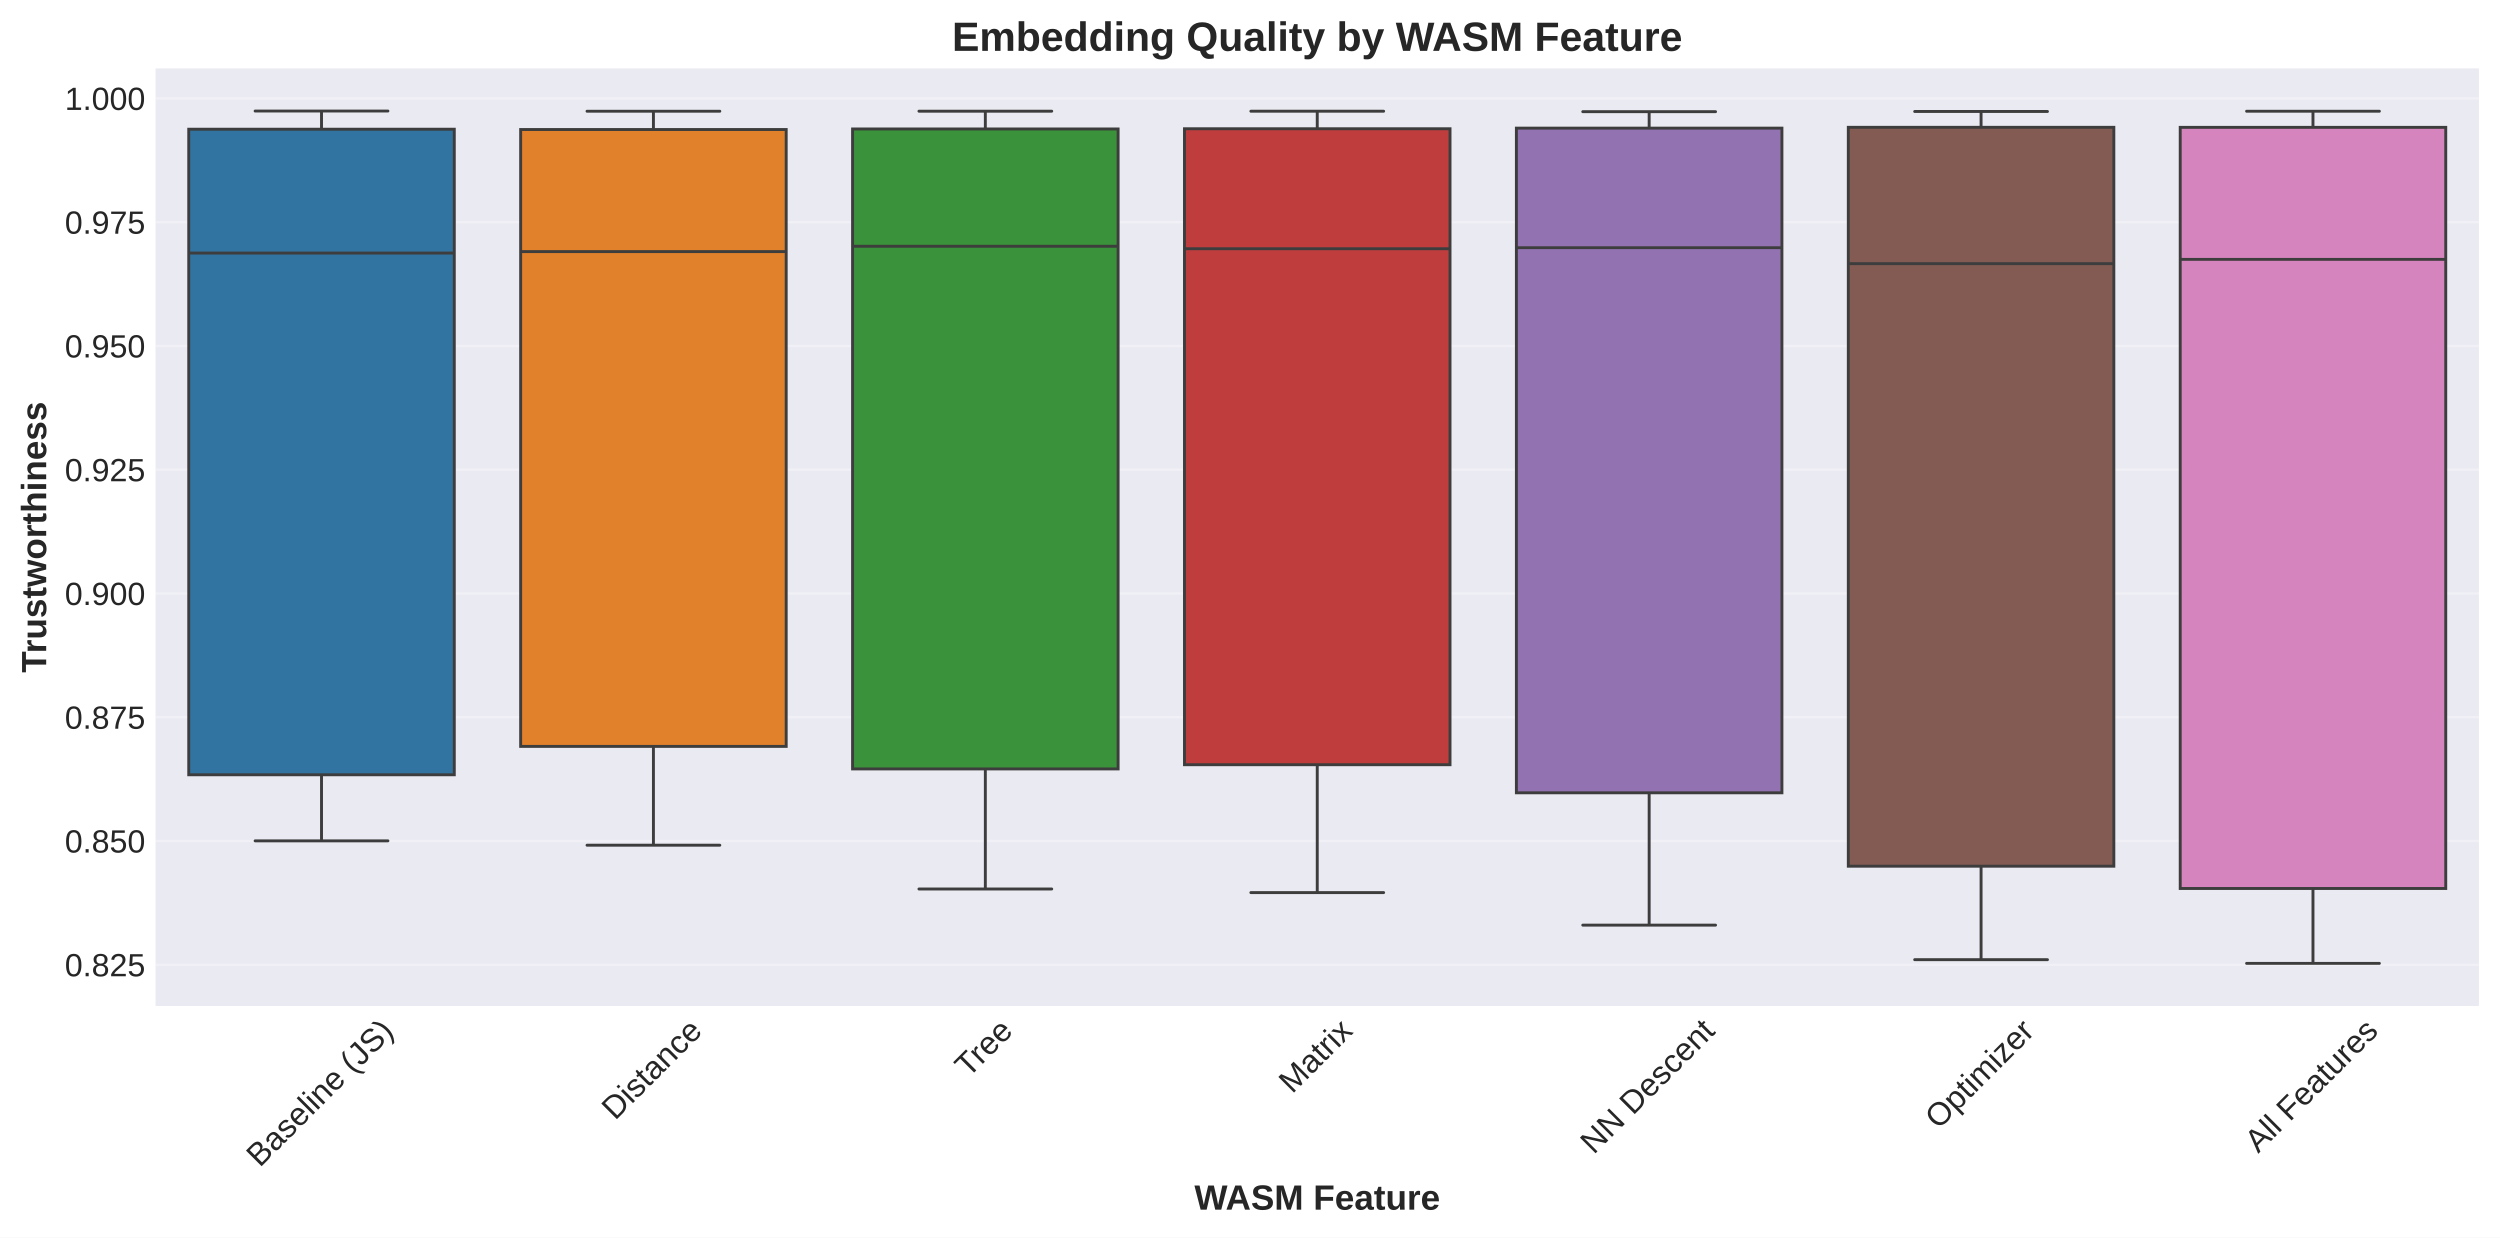
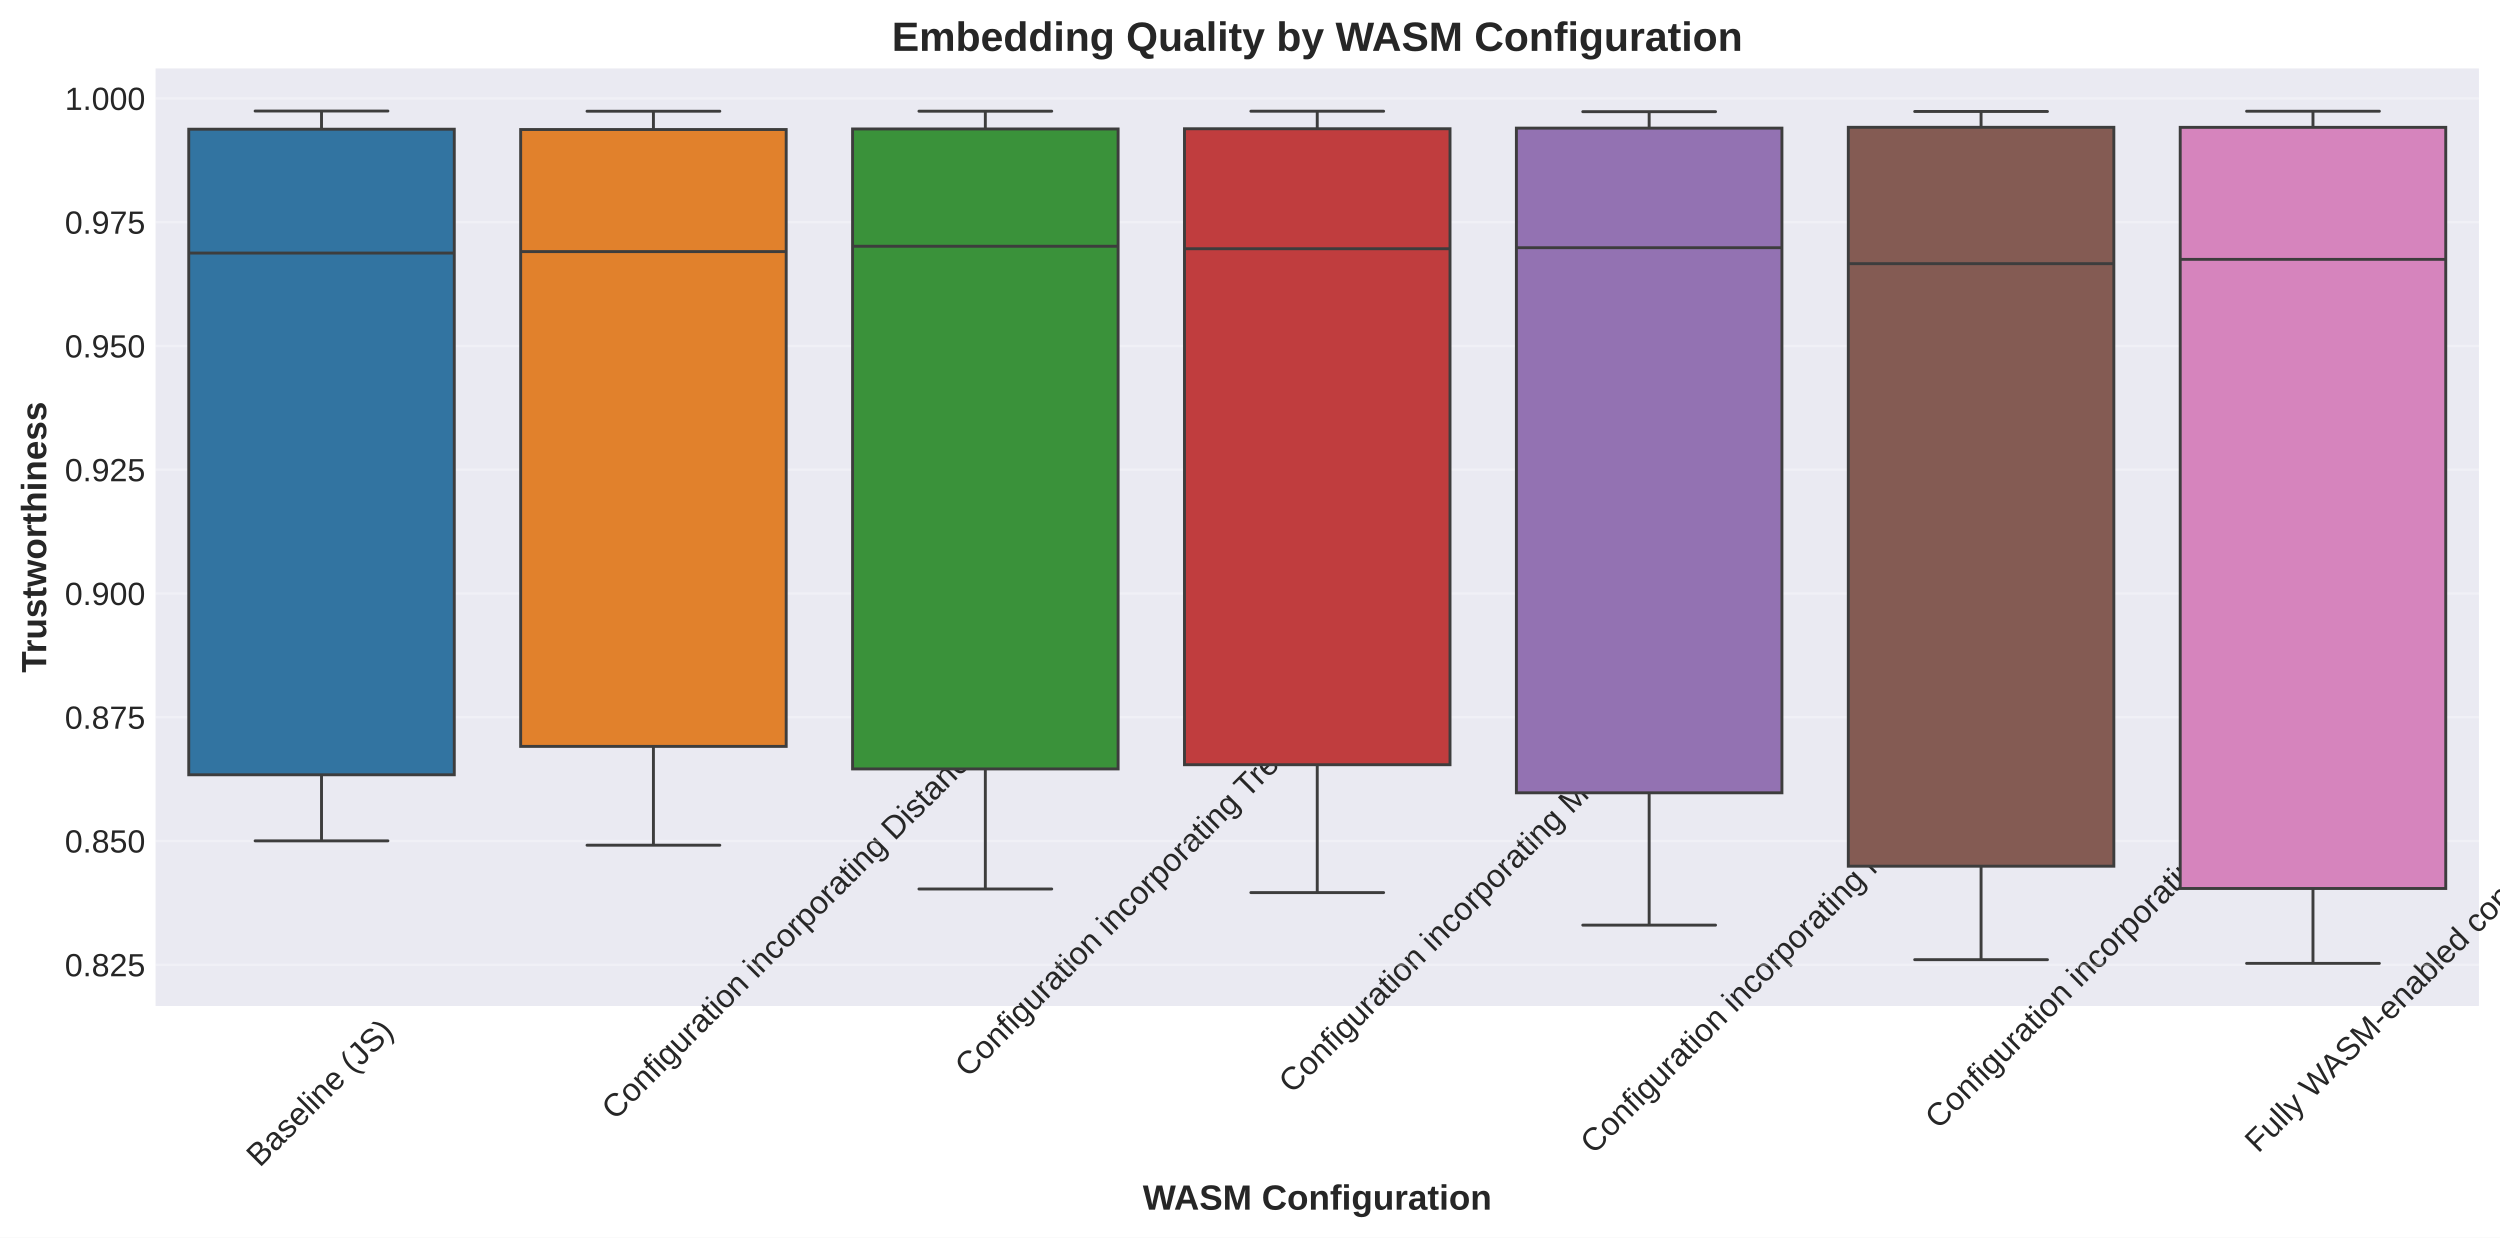
<svg xmlns="http://www.w3.org/2000/svg" width="854.692pt" height="423.132pt" viewBox="0 0 854.692 423.132" version="1.1">
  <defs>
    <style type="text/css">*{stroke-linejoin: round; stroke-linecap: butt}</style>
  </defs>
  <g id="figure_1">
    <g id="patch_1">
      <path d="M 0 423.132  L 854.692 423.132  L 854.692 -0  L 0 -0  z " style="fill: #ffffff" />
    </g>
    <g id="axes_1">
      <g id="patch_2">
        <path d="M 53.182 343.922  L 847.492 343.922  L 847.492 23.392  L 53.182 23.392  z " style="fill: #eaeaf2" />
      </g>
      <g id="matplotlib.axis_1">
        <g id="xtick_1">
          <g id="line2d_1" />
          <g id="text_1">
            <text style="font-size: 11px; font-family: 'Arial', 'Liberation Sans', 'DejaVu Sans', 'Bitstream Vera Sans', sans-serif; fill: #262626" transform="translate(88.80389 399.3372) rotate(-45)">Baseline (JS)</text>
          </g>
        </g>
        <g id="xtick_2">
          <g id="line2d_2" />
          <g id="text_2">
-             <text style="font-size: 11px; font-family: 'Arial', 'Liberation Sans', 'DejaVu Sans', 'Bitstream Vera Sans', sans-serif; fill: #262626" transform="translate(210.2713 383.2498) rotate(-45)">Distance</text>
+             <text style="font-size: 11px; font-family: 'Arial', 'Liberation Sans', 'DejaVu Sans', 'Bitstream Vera Sans', sans-serif; fill: #262626" transform="translate(210.2713 383.2498) rotate(-45)">Configuration incorporating Distance</text>
          </g>
        </g>
        <g id="xtick_3">
          <g id="line2d_3" />
          <g id="text_3">
-             <text style="font-size: 11px; font-family: 'Arial', 'Liberation Sans', 'DejaVu Sans', 'Bitstream Vera Sans', sans-serif; fill: #262626" transform="translate(331.0246 368.6888) rotate(-45)">Tree</text>
+             <text style="font-size: 11px; font-family: 'Arial', 'Liberation Sans', 'DejaVu Sans', 'Bitstream Vera Sans', sans-serif; fill: #262626" transform="translate(331.0246 368.6888) rotate(-45)">Configuration incorporating Tree</text>
          </g>
        </g>
        <g id="xtick_4">
          <g id="line2d_4" />
          <g id="text_4">
-             <text style="font-size: 11px; font-family: 'Arial', 'Liberation Sans', 'DejaVu Sans', 'Bitstream Vera Sans', sans-serif; fill: #262626" transform="translate(441.7611 374.1615) rotate(-45)">Matrix</text>
+             <text style="font-size: 11px; font-family: 'Arial', 'Liberation Sans', 'DejaVu Sans', 'Bitstream Vera Sans', sans-serif; fill: #262626" transform="translate(441.7611 374.1615) rotate(-45)">Configuration incorporating Matrix</text>
          </g>
        </g>
        <g id="xtick_5">
          <g id="line2d_5" />
          <g id="text_5">
-             <text style="font-size: 11px; font-family: 'Arial', 'Liberation Sans', 'DejaVu Sans', 'Bitstream Vera Sans', sans-serif; fill: #262626" transform="translate(544.8562 394.917) rotate(-45)">NN Descent</text>
+             <text style="font-size: 11px; font-family: 'Arial', 'Liberation Sans', 'DejaVu Sans', 'Bitstream Vera Sans', sans-serif; fill: #262626" transform="translate(544.8562 394.917) rotate(-45)">Configuration incorporating NN Descent</text>
          </g>
        </g>
        <g id="xtick_6">
          <g id="line2d_6" />
          <g id="text_6">
-             <text style="font-size: 11px; font-family: 'Arial', 'Liberation Sans', 'DejaVu Sans', 'Bitstream Vera Sans', sans-serif; fill: #262626" transform="translate(662.7049 386.3647) rotate(-45)">Optimizer</text>
+             <text style="font-size: 11px; font-family: 'Arial', 'Liberation Sans', 'DejaVu Sans', 'Bitstream Vera Sans', sans-serif; fill: #262626" transform="translate(662.7049 386.3647) rotate(-45)">Configuration incorporating Optimizer</text>
          </g>
        </g>
        <g id="xtick_7">
          <g id="line2d_7" />
          <g id="text_7">
-             <text style="font-size: 11px; font-family: 'Arial', 'Liberation Sans', 'DejaVu Sans', 'Bitstream Vera Sans', sans-serif; fill: #262626" transform="translate(772.017 394.4868) rotate(-45)">All Features</text>
+             <text style="font-size: 11px; font-family: 'Arial', 'Liberation Sans', 'DejaVu Sans', 'Bitstream Vera Sans', sans-serif; fill: #262626" transform="translate(772.017 394.4868) rotate(-45)">Fully WASM-enabled configuration</text>
          </g>
        </g>
        <g id="text_8">
-           <text style="font-weight: 700; font-size: 12px; font-family: 'Arial', 'Liberation Sans', 'DejaVu Sans', 'Bitstream Vera Sans', sans-serif; text-anchor: middle; fill: #262626" x="450.337" y="413.564" transform="rotate(-0 450.3366 413.5637)">WASM Feature</text>
+           <text style="font-weight: 700; font-size: 12px; font-family: 'Arial', 'Liberation Sans', 'DejaVu Sans', 'Bitstream Vera Sans', sans-serif; text-anchor: middle; fill: #262626" x="450.337" y="413.564" transform="rotate(-0 450.3366 413.5637)">WASM Configuration</text>
        </g>
      </g>
      <g id="matplotlib.axis_2">
        <g id="ytick_1">
          <g id="line2d_8">
            <path d="M 53.182 329.839  L 847.492 329.839  " clip-path="url(#p36bb0f7f4e)" style="fill: none; stroke: #ffffff; stroke-opacity: 0.3; stroke-width: 0.8; stroke-linecap: round" />
          </g>
          <g id="line2d_9" />
          <g id="text_9">
            <text style="font-size: 11px; font-family: 'Arial', 'Liberation Sans', 'DejaVu Sans', 'Bitstream Vera Sans', sans-serif; text-anchor: end; fill: #262626" x="49.682" y="333.776" transform="rotate(-0 49.68156 333.7762)">0.825</text>
          </g>
        </g>
        <g id="ytick_2">
          <g id="line2d_10">
            <path d="M 53.182 287.526  L 847.492 287.526  " clip-path="url(#p36bb0f7f4e)" style="fill: none; stroke: #ffffff; stroke-opacity: 0.3; stroke-width: 0.8; stroke-linecap: round" />
          </g>
          <g id="line2d_11" />
          <g id="text_10">
            <text style="font-size: 11px; font-family: 'Arial', 'Liberation Sans', 'DejaVu Sans', 'Bitstream Vera Sans', sans-serif; text-anchor: end; fill: #262626" x="49.682" y="291.463" transform="rotate(-0 49.68156 291.4631)">0.850</text>
          </g>
        </g>
        <g id="ytick_3">
          <g id="line2d_12">
            <path d="M 53.182 245.213  L 847.492 245.213  " clip-path="url(#p36bb0f7f4e)" style="fill: none; stroke: #ffffff; stroke-opacity: 0.3; stroke-width: 0.8; stroke-linecap: round" />
          </g>
          <g id="line2d_13" />
          <g id="text_11">
            <text style="font-size: 11px; font-family: 'Arial', 'Liberation Sans', 'DejaVu Sans', 'Bitstream Vera Sans', sans-serif; text-anchor: end; fill: #262626" x="49.682" y="249.15" transform="rotate(-0 49.68156 249.15)">0.875</text>
          </g>
        </g>
        <g id="ytick_4">
          <g id="line2d_14">
            <path d="M 53.182 202.9  L 847.492 202.9  " clip-path="url(#p36bb0f7f4e)" style="fill: none; stroke: #ffffff; stroke-opacity: 0.3; stroke-width: 0.8; stroke-linecap: round" />
          </g>
          <g id="line2d_15" />
          <g id="text_12">
            <text style="font-size: 11px; font-family: 'Arial', 'Liberation Sans', 'DejaVu Sans', 'Bitstream Vera Sans', sans-serif; text-anchor: end; fill: #262626" x="49.682" y="206.837" transform="rotate(-0 49.68156 206.8369)">0.900</text>
          </g>
        </g>
        <g id="ytick_5">
          <g id="line2d_16">
            <path d="M 53.182 160.587  L 847.492 160.587  " clip-path="url(#p36bb0f7f4e)" style="fill: none; stroke: #ffffff; stroke-opacity: 0.3; stroke-width: 0.8; stroke-linecap: round" />
          </g>
          <g id="line2d_17" />
          <g id="text_13">
            <text style="font-size: 11px; font-family: 'Arial', 'Liberation Sans', 'DejaVu Sans', 'Bitstream Vera Sans', sans-serif; text-anchor: end; fill: #262626" x="49.682" y="164.524" transform="rotate(-0 49.68156 164.5238)">0.925</text>
          </g>
        </g>
        <g id="ytick_6">
          <g id="line2d_18">
            <path d="M 53.182 118.274  L 847.492 118.274  " clip-path="url(#p36bb0f7f4e)" style="fill: none; stroke: #ffffff; stroke-opacity: 0.3; stroke-width: 0.8; stroke-linecap: round" />
          </g>
          <g id="line2d_19" />
          <g id="text_14">
            <text style="font-size: 11px; font-family: 'Arial', 'Liberation Sans', 'DejaVu Sans', 'Bitstream Vera Sans', sans-serif; text-anchor: end; fill: #262626" x="49.682" y="122.211" transform="rotate(-0 49.68156 122.2107)">0.950</text>
          </g>
        </g>
        <g id="ytick_7">
          <g id="line2d_20">
            <path d="M 53.182 75.961  L 847.492 75.961  " clip-path="url(#p36bb0f7f4e)" style="fill: none; stroke: #ffffff; stroke-opacity: 0.3; stroke-width: 0.8; stroke-linecap: round" />
          </g>
          <g id="line2d_21" />
          <g id="text_15">
            <text style="font-size: 11px; font-family: 'Arial', 'Liberation Sans', 'DejaVu Sans', 'Bitstream Vera Sans', sans-serif; text-anchor: end; fill: #262626" x="49.682" y="79.898" transform="rotate(-0 49.68156 79.89763)">0.975</text>
          </g>
        </g>
        <g id="ytick_8">
          <g id="line2d_22">
            <path d="M 53.182 33.648  L 847.492 33.648  " clip-path="url(#p36bb0f7f4e)" style="fill: none; stroke: #ffffff; stroke-opacity: 0.3; stroke-width: 0.8; stroke-linecap: round" />
          </g>
          <g id="line2d_23" />
          <g id="text_16">
            <text style="font-size: 11px; font-family: 'Arial', 'Liberation Sans', 'DejaVu Sans', 'Bitstream Vera Sans', sans-serif; text-anchor: end; fill: #262626" x="49.682" y="37.585" transform="rotate(-0 49.68156 37.58454)">1.000</text>
          </g>
        </g>
        <g id="text_17">
          <text style="font-weight: 700; font-size: 12px; font-family: 'Arial', 'Liberation Sans', 'DejaVu Sans', 'Bitstream Vera Sans', sans-serif; text-anchor: middle; fill: #262626" x="15.789" y="183.657" transform="rotate(-90 15.78937 183.6566)">Trustworthiness</text>
        </g>
      </g>
      <g id="patch_3">
        <path d="M 64.529 264.879  L 155.307 264.879  L 155.307 44.176  L 64.529 44.176  L 64.529 264.879  z " clip-path="url(#p36bb0f7f4e)" style="fill: #3274a1; stroke: #3d3d3d; stroke-linejoin: miter" />
      </g>
      <g id="line2d_24">
        <path d="M 109.918 264.879  L 109.918 287.469  " clip-path="url(#p36bb0f7f4e)" style="fill: none; stroke: #3d3d3d" />
      </g>
      <g id="line2d_25">
        <path d="M 109.918 44.176  L 109.918 37.961  " clip-path="url(#p36bb0f7f4e)" style="fill: none; stroke: #3d3d3d" />
      </g>
      <g id="line2d_26">
        <path d="M 87.223 287.469  L 132.613 287.469  " clip-path="url(#p36bb0f7f4e)" style="fill: none; stroke: #3d3d3d; stroke-linecap: round" />
      </g>
      <g id="line2d_27">
        <path d="M 87.223 37.961  L 132.613 37.961  " clip-path="url(#p36bb0f7f4e)" style="fill: none; stroke: #3d3d3d; stroke-linecap: round" />
      </g>
      <g id="patch_4">
        <path d="M 178.002 255.175  L 268.78 255.175  L 268.78 44.282  L 178.002 44.282  L 178.002 255.175  z " clip-path="url(#p36bb0f7f4e)" style="fill: #e1812c; stroke: #3d3d3d; stroke-linejoin: miter" />
      </g>
      <g id="line2d_28">
        <path d="M 223.391 255.175  L 223.391 288.96  " clip-path="url(#p36bb0f7f4e)" style="fill: none; stroke: #3d3d3d" />
      </g>
      <g id="line2d_29">
        <path d="M 223.391 44.282  L 223.391 38.029  " clip-path="url(#p36bb0f7f4e)" style="fill: none; stroke: #3d3d3d" />
      </g>
      <g id="line2d_30">
        <path d="M 200.696 288.96  L 246.085 288.96  " clip-path="url(#p36bb0f7f4e)" style="fill: none; stroke: #3d3d3d; stroke-linecap: round" />
      </g>
      <g id="line2d_31">
        <path d="M 200.696 38.029  L 246.085 38.029  " clip-path="url(#p36bb0f7f4e)" style="fill: none; stroke: #3d3d3d; stroke-linecap: round" />
      </g>
      <g id="patch_5">
        <path d="M 291.475 262.879  L 382.253 262.879  L 382.253 44.091  L 291.475 44.091  L 291.475 262.879  z " clip-path="url(#p36bb0f7f4e)" style="fill: #3a923a; stroke: #3d3d3d; stroke-linejoin: miter" />
      </g>
      <g id="line2d_32">
        <path d="M 336.864 262.879  L 336.864 303.924  " clip-path="url(#p36bb0f7f4e)" style="fill: none; stroke: #3d3d3d" />
      </g>
      <g id="line2d_33">
        <path d="M 336.864 44.091  L 336.864 38.011  " clip-path="url(#p36bb0f7f4e)" style="fill: none; stroke: #3d3d3d" />
      </g>
      <g id="line2d_34">
        <path d="M 314.169 303.924  L 359.558 303.924  " clip-path="url(#p36bb0f7f4e)" style="fill: none; stroke: #3d3d3d; stroke-linecap: round" />
      </g>
      <g id="line2d_35">
        <path d="M 314.169 38.011  L 359.558 38.011  " clip-path="url(#p36bb0f7f4e)" style="fill: none; stroke: #3d3d3d; stroke-linecap: round" />
      </g>
      <g id="patch_6">
        <path d="M 404.947 261.439  L 495.726 261.439  L 495.726 44.017  L 404.947 44.017  L 404.947 261.439  z " clip-path="url(#p36bb0f7f4e)" style="fill: #c03d3e; stroke: #3d3d3d; stroke-linejoin: miter" />
      </g>
      <g id="line2d_36">
        <path d="M 450.337 261.439  L 450.337 305.157  " clip-path="url(#p36bb0f7f4e)" style="fill: none; stroke: #3d3d3d" />
      </g>
      <g id="line2d_37">
        <path d="M 450.337 44.017  L 450.337 38.025  " clip-path="url(#p36bb0f7f4e)" style="fill: none; stroke: #3d3d3d" />
      </g>
      <g id="line2d_38">
        <path d="M 427.642 305.157  L 473.031 305.157  " clip-path="url(#p36bb0f7f4e)" style="fill: none; stroke: #3d3d3d; stroke-linecap: round" />
      </g>
      <g id="line2d_39">
        <path d="M 427.642 38.025  L 473.031 38.025  " clip-path="url(#p36bb0f7f4e)" style="fill: none; stroke: #3d3d3d; stroke-linecap: round" />
      </g>
      <g id="patch_7">
        <path d="M 518.42 271.043  L 609.199 271.043  L 609.199 43.805  L 518.42 43.805  L 518.42 271.043  z " clip-path="url(#p36bb0f7f4e)" style="fill: #9372b2; stroke: #3d3d3d; stroke-linejoin: miter" />
      </g>
      <g id="line2d_40">
        <path d="M 563.809 271.043  L 563.809 316.28  " clip-path="url(#p36bb0f7f4e)" style="fill: none; stroke: #3d3d3d" />
      </g>
      <g id="line2d_41">
        <path d="M 563.809 43.805  L 563.809 38.179  " clip-path="url(#p36bb0f7f4e)" style="fill: none; stroke: #3d3d3d" />
      </g>
      <g id="line2d_42">
        <path d="M 541.115 316.28  L 586.504 316.28  " clip-path="url(#p36bb0f7f4e)" style="fill: none; stroke: #3d3d3d; stroke-linecap: round" />
      </g>
      <g id="line2d_43">
        <path d="M 541.115 38.179  L 586.504 38.179  " clip-path="url(#p36bb0f7f4e)" style="fill: none; stroke: #3d3d3d; stroke-linecap: round" />
      </g>
      <g id="patch_8">
        <path d="M 631.893 296.134  L 722.671 296.134  L 722.671 43.527  L 631.893 43.527  L 631.893 296.134  z " clip-path="url(#p36bb0f7f4e)" style="fill: #845b53; stroke: #3d3d3d; stroke-linejoin: miter" />
      </g>
      <g id="line2d_44">
        <path d="M 677.282 296.134  L 677.282 328.091  " clip-path="url(#p36bb0f7f4e)" style="fill: none; stroke: #3d3d3d" />
      </g>
      <g id="line2d_45">
        <path d="M 677.282 43.527  L 677.282 38.115  " clip-path="url(#p36bb0f7f4e)" style="fill: none; stroke: #3d3d3d" />
      </g>
      <g id="line2d_46">
        <path d="M 654.588 328.091  L 699.977 328.091  " clip-path="url(#p36bb0f7f4e)" style="fill: none; stroke: #3d3d3d; stroke-linecap: round" />
      </g>
      <g id="line2d_47">
        <path d="M 654.588 38.115  L 699.977 38.115  " clip-path="url(#p36bb0f7f4e)" style="fill: none; stroke: #3d3d3d; stroke-linecap: round" />
      </g>
      <g id="patch_9">
        <path d="M 745.366 303.752  L 836.144 303.752  L 836.144 43.541  L 745.366 43.541  L 745.366 303.752  z " clip-path="url(#p36bb0f7f4e)" style="fill: #d684bd; stroke: #3d3d3d; stroke-linejoin: miter" />
      </g>
      <g id="line2d_48">
        <path d="M 790.755 303.752  L 790.755 329.352  " clip-path="url(#p36bb0f7f4e)" style="fill: none; stroke: #3d3d3d" />
      </g>
      <g id="line2d_49">
        <path d="M 790.755 43.541  L 790.755 38.028  " clip-path="url(#p36bb0f7f4e)" style="fill: none; stroke: #3d3d3d" />
      </g>
      <g id="line2d_50">
        <path d="M 768.061 329.352  L 813.45 329.352  " clip-path="url(#p36bb0f7f4e)" style="fill: none; stroke: #3d3d3d; stroke-linecap: round" />
      </g>
      <g id="line2d_51">
        <path d="M 768.061 38.028  L 813.45 38.028  " clip-path="url(#p36bb0f7f4e)" style="fill: none; stroke: #3d3d3d; stroke-linecap: round" />
      </g>
      <g id="line2d_52">
        <path d="M 64.529 86.523  L 155.307 86.523  " clip-path="url(#p36bb0f7f4e)" style="fill: none; stroke: #3d3d3d" />
      </g>
      <g id="line2d_53">
        <path d="M 178.002 86.02  L 268.78 86.02  " clip-path="url(#p36bb0f7f4e)" style="fill: none; stroke: #3d3d3d" />
      </g>
      <g id="line2d_54">
        <path d="M 291.475 84.19  L 382.253 84.19  " clip-path="url(#p36bb0f7f4e)" style="fill: none; stroke: #3d3d3d" />
      </g>
      <g id="line2d_55">
        <path d="M 404.947 85.032  L 495.726 85.032  " clip-path="url(#p36bb0f7f4e)" style="fill: none; stroke: #3d3d3d" />
      </g>
      <g id="line2d_56">
        <path d="M 518.42 84.682  L 609.199 84.682  " clip-path="url(#p36bb0f7f4e)" style="fill: none; stroke: #3d3d3d" />
      </g>
      <g id="line2d_57">
        <path d="M 631.893 90.146  L 722.671 90.146  " clip-path="url(#p36bb0f7f4e)" style="fill: none; stroke: #3d3d3d" />
      </g>
      <g id="line2d_58">
        <path d="M 745.366 88.67  L 836.144 88.67  " clip-path="url(#p36bb0f7f4e)" style="fill: none; stroke: #3d3d3d" />
      </g>
      <g id="patch_10">
        <path d="M 53.182 343.922  L 53.182 23.392  " style="fill: none" />
      </g>
      <g id="patch_11">
        <path d="M 847.492 343.922  L 847.492 23.392  " style="fill: none" />
      </g>
      <g id="patch_12">
        <path d="M 53.182 343.922  L 847.492 343.922  " style="fill: none" />
      </g>
      <g id="patch_13">
        <path d="M 53.182 23.392  L 847.492 23.392  " style="fill: none" />
      </g>
      <g id="text_18">
-         <text style="font-weight: 700; font-size: 14px; font-family: 'Arial', 'Liberation Sans', 'DejaVu Sans', 'Bitstream Vera Sans', sans-serif; text-anchor: middle; fill: #262626" x="450.337" y="17.392" transform="rotate(-0 450.3366 17.39156)">Embedding Quality by WASM Feature</text>
+         <text style="font-weight: 700; font-size: 14px; font-family: 'Arial', 'Liberation Sans', 'DejaVu Sans', 'Bitstream Vera Sans', sans-serif; text-anchor: middle; fill: #262626" x="450.337" y="17.392" transform="rotate(-0 450.3366 17.39156)">Embedding Quality by WASM Configuration</text>
      </g>
    </g>
  </g>
  <defs>
    <clipPath id="p36bb0f7f4e">
      <rect x="53.182" y="23.392" width="794.31" height="320.53" />
    </clipPath>
  </defs>
</svg>
